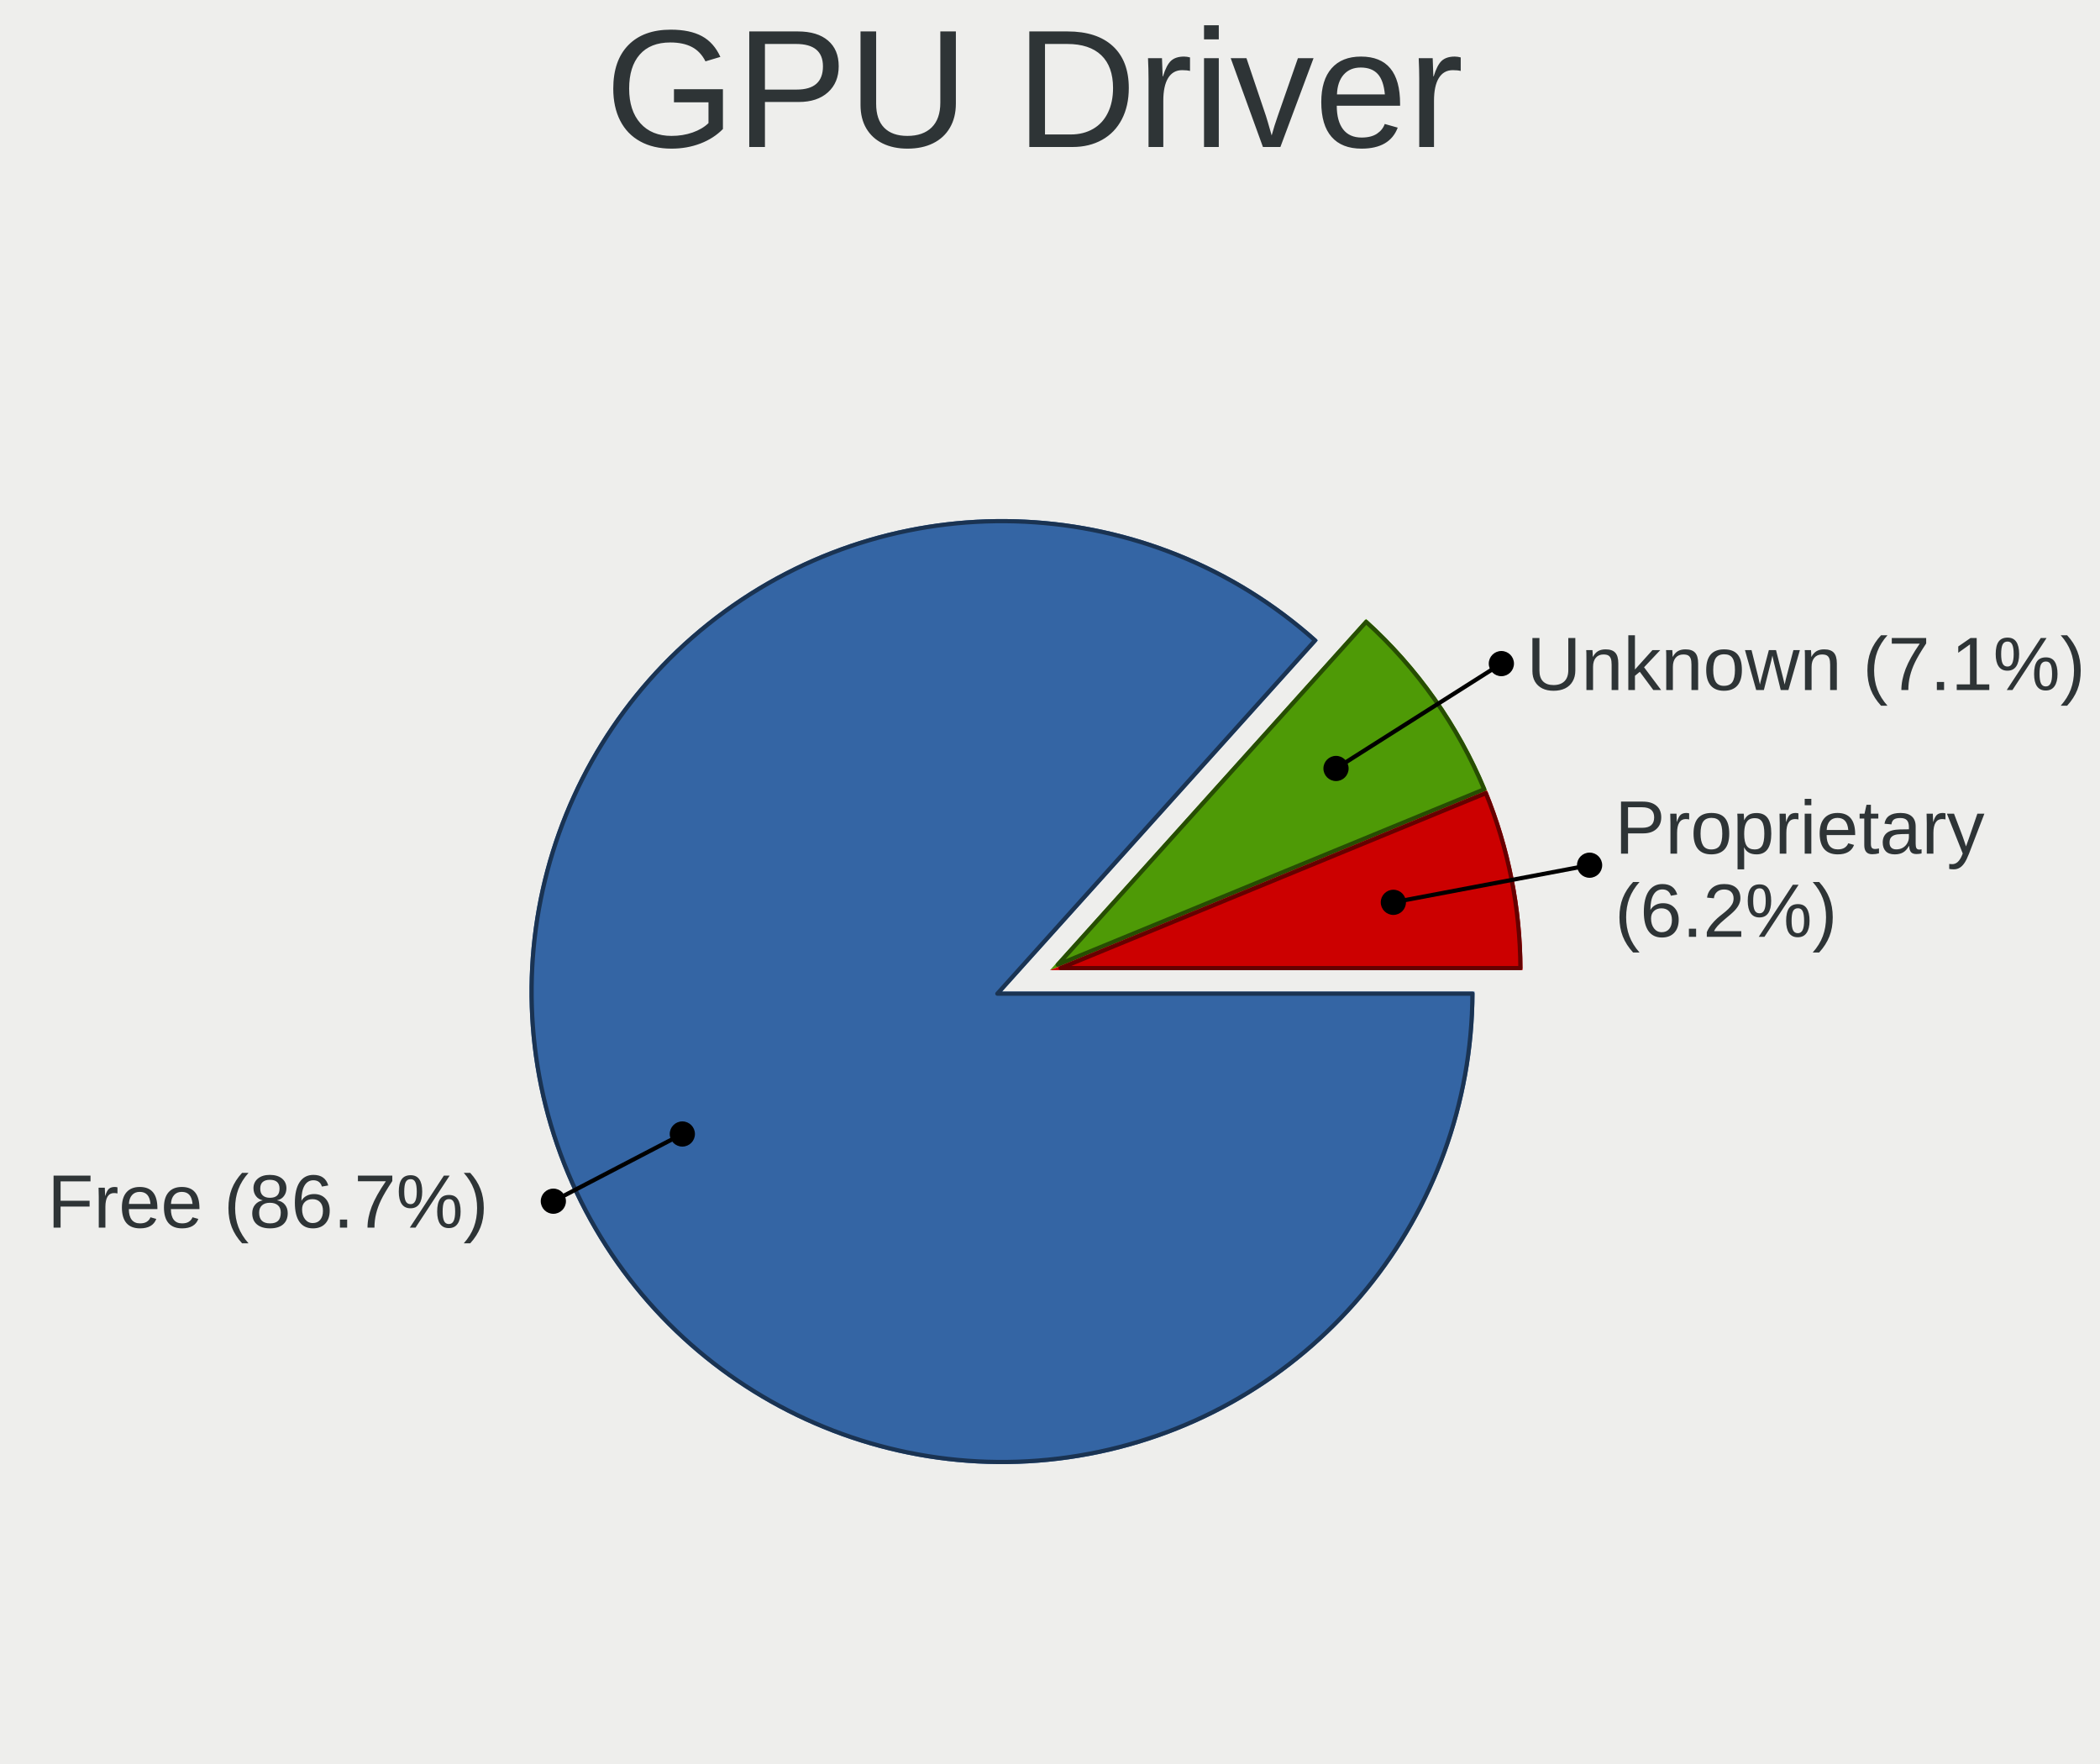
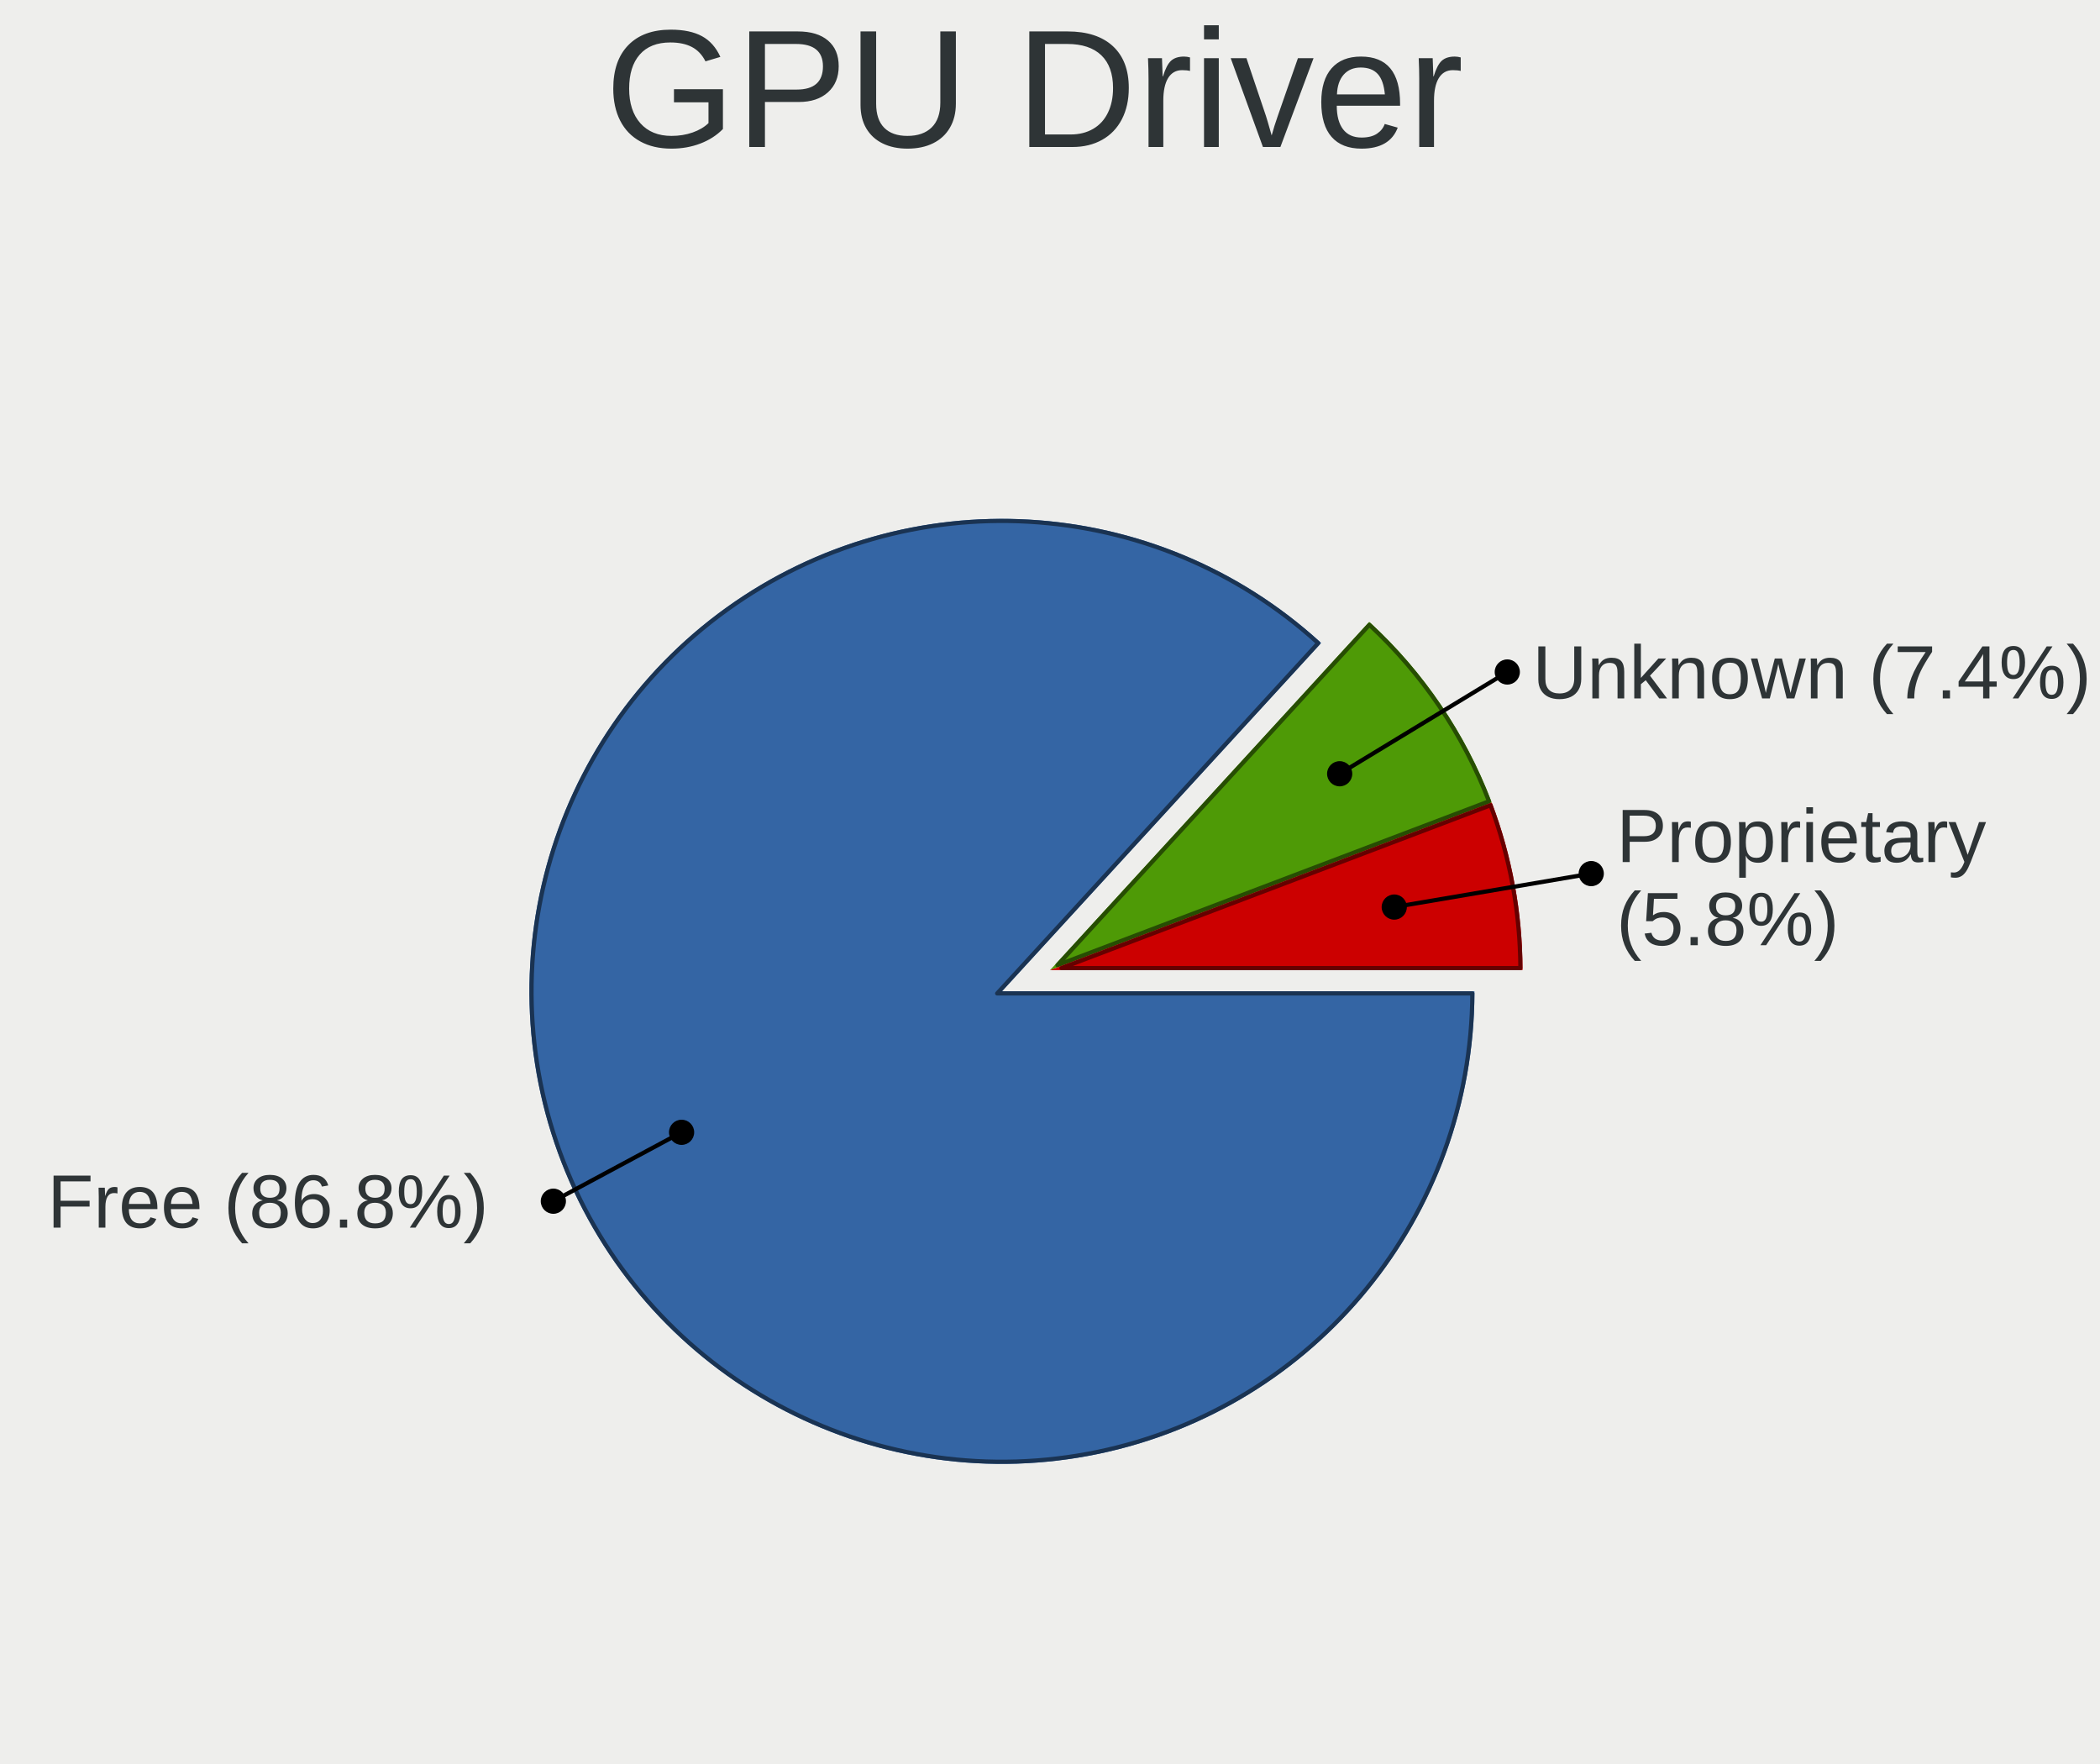
<svg xmlns="http://www.w3.org/2000/svg" width="500" height="420" version="1.0" id="ezcGraph">
  <defs />
  <g id="ezcGraphChart" color-rendering="optimizeQuality" shape-rendering="geometricPrecision" text-rendering="optimizeLegibility">
    <path d=" M 0,420 L 0,0 L 500,0 L 500,420 L 0,420 z " style="fill: #eeeeec; fill-opacity: 1.00; stroke: none;" id="ezcGraphPolygon_1" />
    <path d=" M 0,42 L 0,0 L 500,0 L 500,42 L 0,42 z " style="fill: #000000; fill-opacity: 0.00; stroke: none;" id="ezcGraphPolygon_2" />
-     <path d="M 238.58,236.09 L 351.08,236.09 A 112.50,112.50 0 1,1 313.82,152.45 z" style="fill: #3465a4; fill-opacity: 1.00; stroke: none; cursor: pointer;" id="ezcGraphCircleSector_4" />
-     <path d="M 237.46,236.59 L 350.58,236.59 A 112.00,112.00 0 1,1 313.11,152.48 z" style="fill: none; stroke: #1a3352; stroke-width: 1; stroke-opacity: 1.00; stroke-linecap: round; stroke-linejoin: round;" id="ezcGraphCircleSector_5" />
-     <path d="M 250.00,231.00 L 325.24,147.36 A 112.50,112.50 0 0,1 354.04,188.19 z" style="fill: #4e9a06; fill-opacity: 1.00; stroke: none; cursor: pointer;" id="ezcGraphCircleSector_6" />
-     <path d="M 251.84,229.70 L 325.27,148.07 A 112.00,112.00 0 0,1 353.39,187.92 z" style="fill: none; stroke: #274d03; stroke-width: 1; stroke-opacity: 1.00; stroke-linecap: round; stroke-linejoin: round;" id="ezcGraphCircleSector_7" />
-     <path d="M 250.00,231.00 L 354.04,188.19 A 112.50,112.50 0 0,1 362.50,231.00 z" style="fill: #cc0000; fill-opacity: 1.00; stroke: none; cursor: pointer;" id="ezcGraphCircleSector_8" />
-     <path d="M 252.53,230.50 L 353.77,188.85 A 112.00,112.00 0 0,1 362.00,230.50 z" style="fill: none; stroke: #660000; stroke-width: 1; stroke-opacity: 1.00; stroke-linecap: round; stroke-linejoin: round;" id="ezcGraphCircleSector_9" />
-     <path d=" M 162.461,270 L 131.75,286" style="fill: none; stroke: #000000; stroke-width: 1; stroke-opacity: 1.00; stroke-linecap: round; stroke-linejoin: round;" id="ezcGraphLine_10" />
-     <ellipse cx="162.461" cy="270" rx="3" ry="3" style="fill: #000000; fill-opacity: 1.00; stroke: none;" id="ezcGraphCircle_11" />
+     <path d="M 238.56,236.03 L 351.06,236.03 A 112.50,112.50 0 1,1 314.56,153.09 z" style="fill: #3465a4; fill-opacity: 1.00; stroke: none; cursor: pointer;" id="ezcGraphCircleSector_4" />
+     <path d="M 237.42,236.53 L 350.56,236.53 A 112.00,112.00 0 1,1 313.86,153.12 z" style="fill: none; stroke: #1a3352; stroke-width: 1; stroke-opacity: 1.00; stroke-linecap: round; stroke-linejoin: round;" id="ezcGraphCircleSector_5" />
+     <path d="M 250.00,231.00 L 326.01,148.06 A 112.50,112.50 0 0,1 355.18,191.08 z" style="fill: #4e9a06; fill-opacity: 1.00; stroke: none; cursor: pointer;" id="ezcGraphCircleSector_6" />
+     <path d="M 251.79,229.79 L 326.04,148.76 A 112.00,112.00 0 0,1 354.53,190.79 z" style="fill: none; stroke: #274d03; stroke-width: 1; stroke-opacity: 1.00; stroke-linecap: round; stroke-linejoin: round;" id="ezcGraphCircleSector_7" />
+     <path d="M 250.00,231.00 L 355.18,191.08 A 112.50,112.50 0 0,1 362.50,231.00 z" style="fill: #cc0000; fill-opacity: 1.00; stroke: none; cursor: pointer;" id="ezcGraphCircleSector_8" />
+     <path d="M 252.73,230.50 L 354.89,191.72 A 112.00,112.00 0 0,1 362.00,230.50 z" style="fill: none; stroke: #660000; stroke-width: 1; stroke-opacity: 1.00; stroke-linecap: round; stroke-linejoin: round;" id="ezcGraphCircleSector_9" />
+     <path d=" M 162.282,269.596 L 131.75,286" style="fill: none; stroke: #000000; stroke-width: 1; stroke-opacity: 1.00; stroke-linecap: round; stroke-linejoin: round;" id="ezcGraphLine_10" />
+     <ellipse cx="162.282" cy="269.596" rx="3" ry="3" style="fill: #000000; fill-opacity: 1.00; stroke: none;" id="ezcGraphCircle_11" />
    <ellipse cx="131.75" cy="286" rx="3" ry="3" style="fill: #000000; fill-opacity: 1.00; stroke: none;" id="ezcGraphCircle_12" />
-     <path d=" M 318.099,182.969 L 357.469,158" style="fill: none; stroke: #000000; stroke-width: 1; stroke-opacity: 1.00; stroke-linecap: round; stroke-linejoin: round;" id="ezcGraphLine_14" />
-     <ellipse cx="318.099" cy="182.969" rx="3" ry="3" style="fill: #000000; fill-opacity: 1.00; stroke: none;" id="ezcGraphCircle_15" />
-     <ellipse cx="357.469" cy="158" rx="3" ry="3" style="fill: #000000; fill-opacity: 1.00; stroke: none;" id="ezcGraphCircle_16" />
-     <path d=" M 331.751,214.839 L 378.474,206" style="fill: none; stroke: #000000; stroke-width: 1; stroke-opacity: 1.00; stroke-linecap: round; stroke-linejoin: round;" id="ezcGraphLine_18" />
-     <ellipse cx="331.751" cy="214.839" rx="3" ry="3" style="fill: #000000; fill-opacity: 1.00; stroke: none;" id="ezcGraphCircle_19" />
-     <ellipse cx="378.474" cy="206" rx="3" ry="3" style="fill: #000000; fill-opacity: 1.00; stroke: none;" id="ezcGraphCircle_20" />
+     <path d=" M 318.97,184.229 L 358.879,160" style="fill: none; stroke: #000000; stroke-width: 1; stroke-opacity: 1.00; stroke-linecap: round; stroke-linejoin: round;" id="ezcGraphLine_14" />
+     <ellipse cx="318.97" cy="184.229" rx="3" ry="3" style="fill: #000000; fill-opacity: 1.00; stroke: none;" id="ezcGraphCircle_15" />
+     <ellipse cx="358.879" cy="160" rx="3" ry="3" style="fill: #000000; fill-opacity: 1.00; stroke: none;" id="ezcGraphCircle_16" />
+     <path d=" M 331.966,215.967 L 378.866,208" style="fill: none; stroke: #000000; stroke-width: 1; stroke-opacity: 1.00; stroke-linecap: round; stroke-linejoin: round;" id="ezcGraphLine_18" />
+     <ellipse cx="331.966" cy="215.967" rx="3" ry="3" style="fill: #000000; fill-opacity: 1.00; stroke: none;" id="ezcGraphCircle_19" />
+     <ellipse cx="378.866" cy="208" rx="3" ry="3" style="fill: #000000; fill-opacity: 1.00; stroke: none;" id="ezcGraphCircle_20" />
    <g id="ezcGraphTextBox_3">
      <path d=" M 143.5,42 L 143.5,0.5 L 357,0.5 L 357,42 L 143.5,42 z " style="fill: #ffffff; fill-opacity: 0.00; stroke: none;" id="ezcGraphPolygon_22" />
      <text id="ezcGraphTextBox_3_text" x="144" text-length="212px" y="35" style="font-size: 40px; font-family: 'Arial'; fill: #2e3436; fill-opacity: 1.00; stroke: none;">GPU Driver</text>
    </g>
    <g id="ezcGraphTextBox_13" style=" cursor: pointer;">
      <path d=" M 10.77,296 L 10.77,276.5 L 126.75,276.5 L 126.75,296 L 10.77,296 z " style="fill: #ffffff; fill-opacity: 0.00; stroke: none;" id="ezcGraphPolygon_23" />
-       <text id="ezcGraphTextBox_13_text" x="11.27" text-length="114.48px" y="292.3" style="font-size: 18px; font-family: 'Arial'; fill: #2e3436; fill-opacity: 1.00; stroke: none;">Free (86.7%)</text>
+       <text id="ezcGraphTextBox_13_text" x="11.27" text-length="114.48px" y="292.3" style="font-size: 18px; font-family: 'Arial'; fill: #2e3436; fill-opacity: 1.00; stroke: none;">Free (86.8%)</text>
    </g>
    <g id="ezcGraphTextBox_17" style=" cursor: pointer;">
-       <path d=" M 362.969,168 L 362.969,148.5 L 498.029,148.5 L 498.029,168 L 362.969,168 z " style="fill: #ffffff; fill-opacity: 0.00; stroke: none;" id="ezcGraphPolygon_24" />
-       <text id="ezcGraphTextBox_17_text" x="363.469" text-length="133.56px" y="164.3" style="font-size: 18px; font-family: 'Arial'; fill: #2e3436; fill-opacity: 1.00; stroke: none;">Unknown (7.1%)</text>
+       <path d=" M 364.379,170 L 364.379,150.5 L 499.439,150.5 L 499.439,170 L 364.379,170 z " style="fill: #ffffff; fill-opacity: 0.00; stroke: none;" id="ezcGraphPolygon_24" />
+       <text id="ezcGraphTextBox_17_text" x="364.879" text-length="133.56px" y="166.3" style="font-size: 18px; font-family: 'Arial'; fill: #2e3436; fill-opacity: 1.00; stroke: none;">Unknown (7.4%)</text>
    </g>
    <g id="ezcGraphTextBox_21" style=" cursor: pointer;">
-       <path d=" M 383.974,225.05 L 383.974,187.45 L 490.414,187.45 L 490.414,225.05 L 383.974,225.05 z " style="fill: #ffffff; fill-opacity: 0.00; stroke: none;" id="ezcGraphPolygon_25" />
-       <text id="ezcGraphTextBox_21_text" x="384.474" text-length="104.94px" y="203.25" style="font-size: 18px; font-family: 'Arial'; fill: #2e3436; fill-opacity: 1.00; stroke: none;">Proprietary</text>
-       <text id="ezcGraphTextBox_21_text" x="384.474" text-length="57.24px" y="223.05" style="font-size: 18px; font-family: 'Arial'; fill: #2e3436; fill-opacity: 1.00; stroke: none;">(6.2%)</text>
+       <path d=" M 384.366,227.05 L 384.366,189.45 L 490.806,189.45 L 490.806,227.05 L 384.366,227.05 z " style="fill: #ffffff; fill-opacity: 0.00; stroke: none;" id="ezcGraphPolygon_25" />
+       <text id="ezcGraphTextBox_21_text" x="384.866" text-length="104.94px" y="205.25" style="font-size: 18px; font-family: 'Arial'; fill: #2e3436; fill-opacity: 1.00; stroke: none;">Proprietary</text>
+       <text id="ezcGraphTextBox_21_text" x="384.866" text-length="57.24px" y="225.05" style="font-size: 18px; font-family: 'Arial'; fill: #2e3436; fill-opacity: 1.00; stroke: none;">(5.8%)</text>
    </g>
  </g>
</svg>
